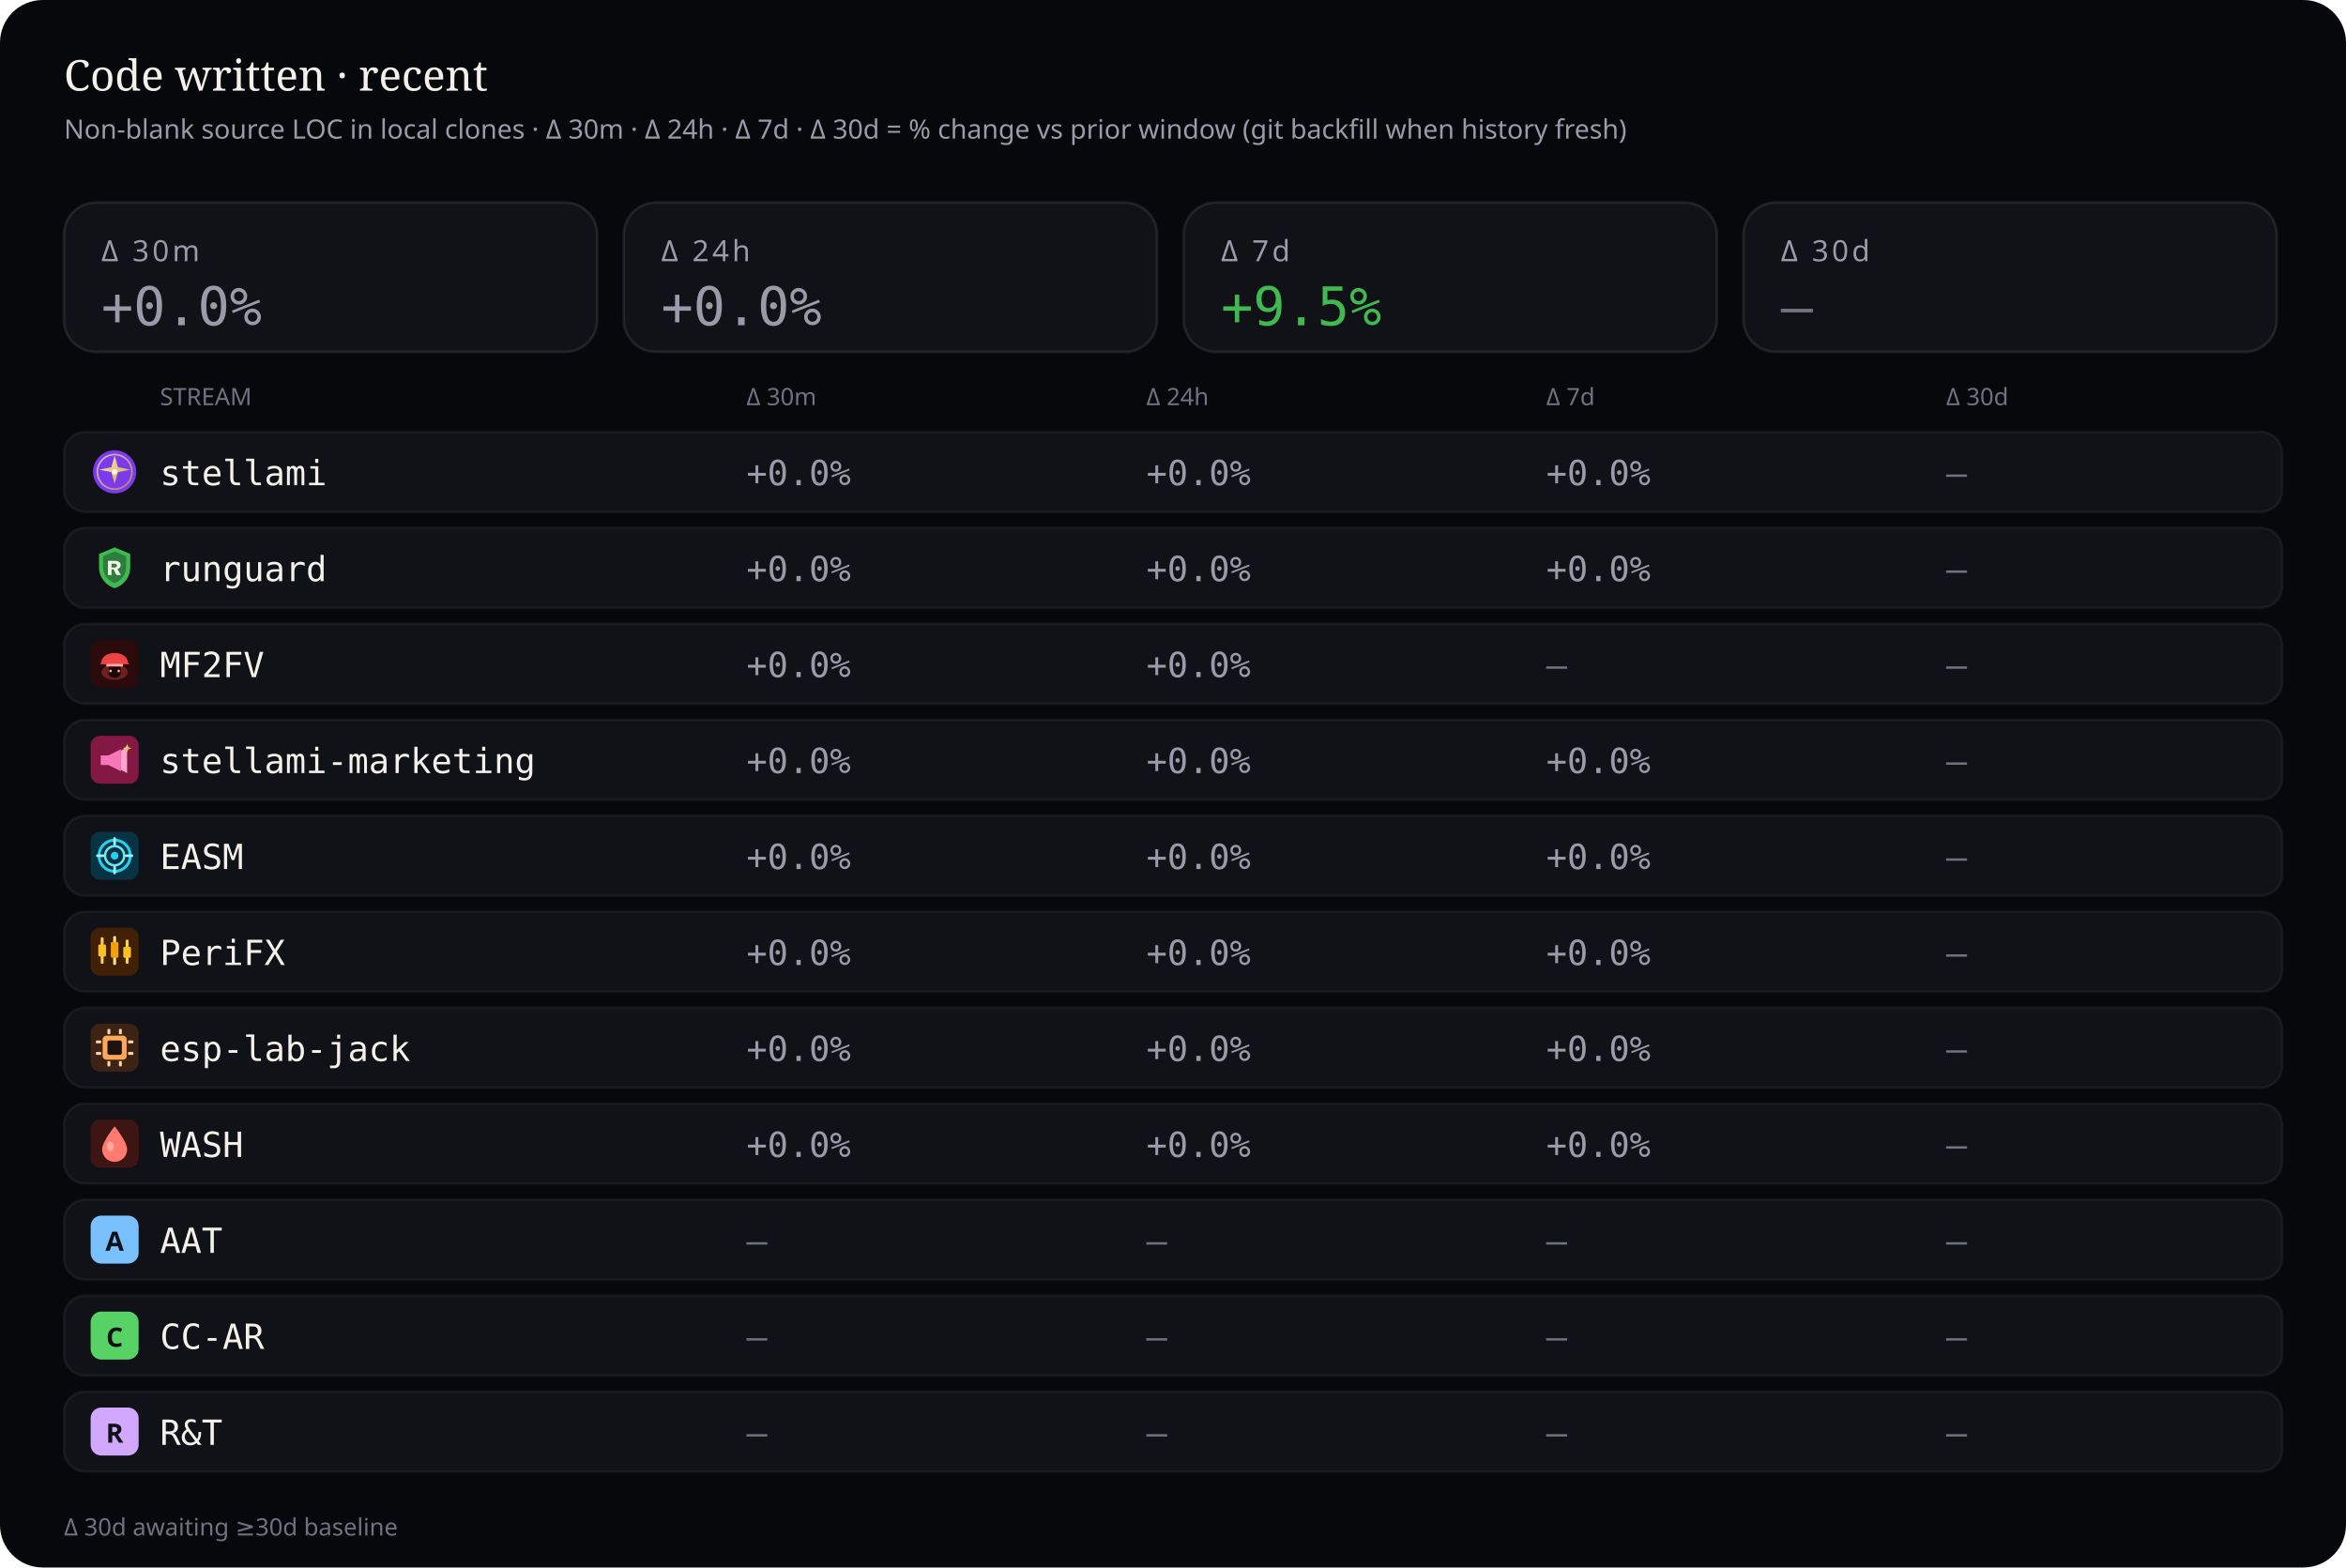
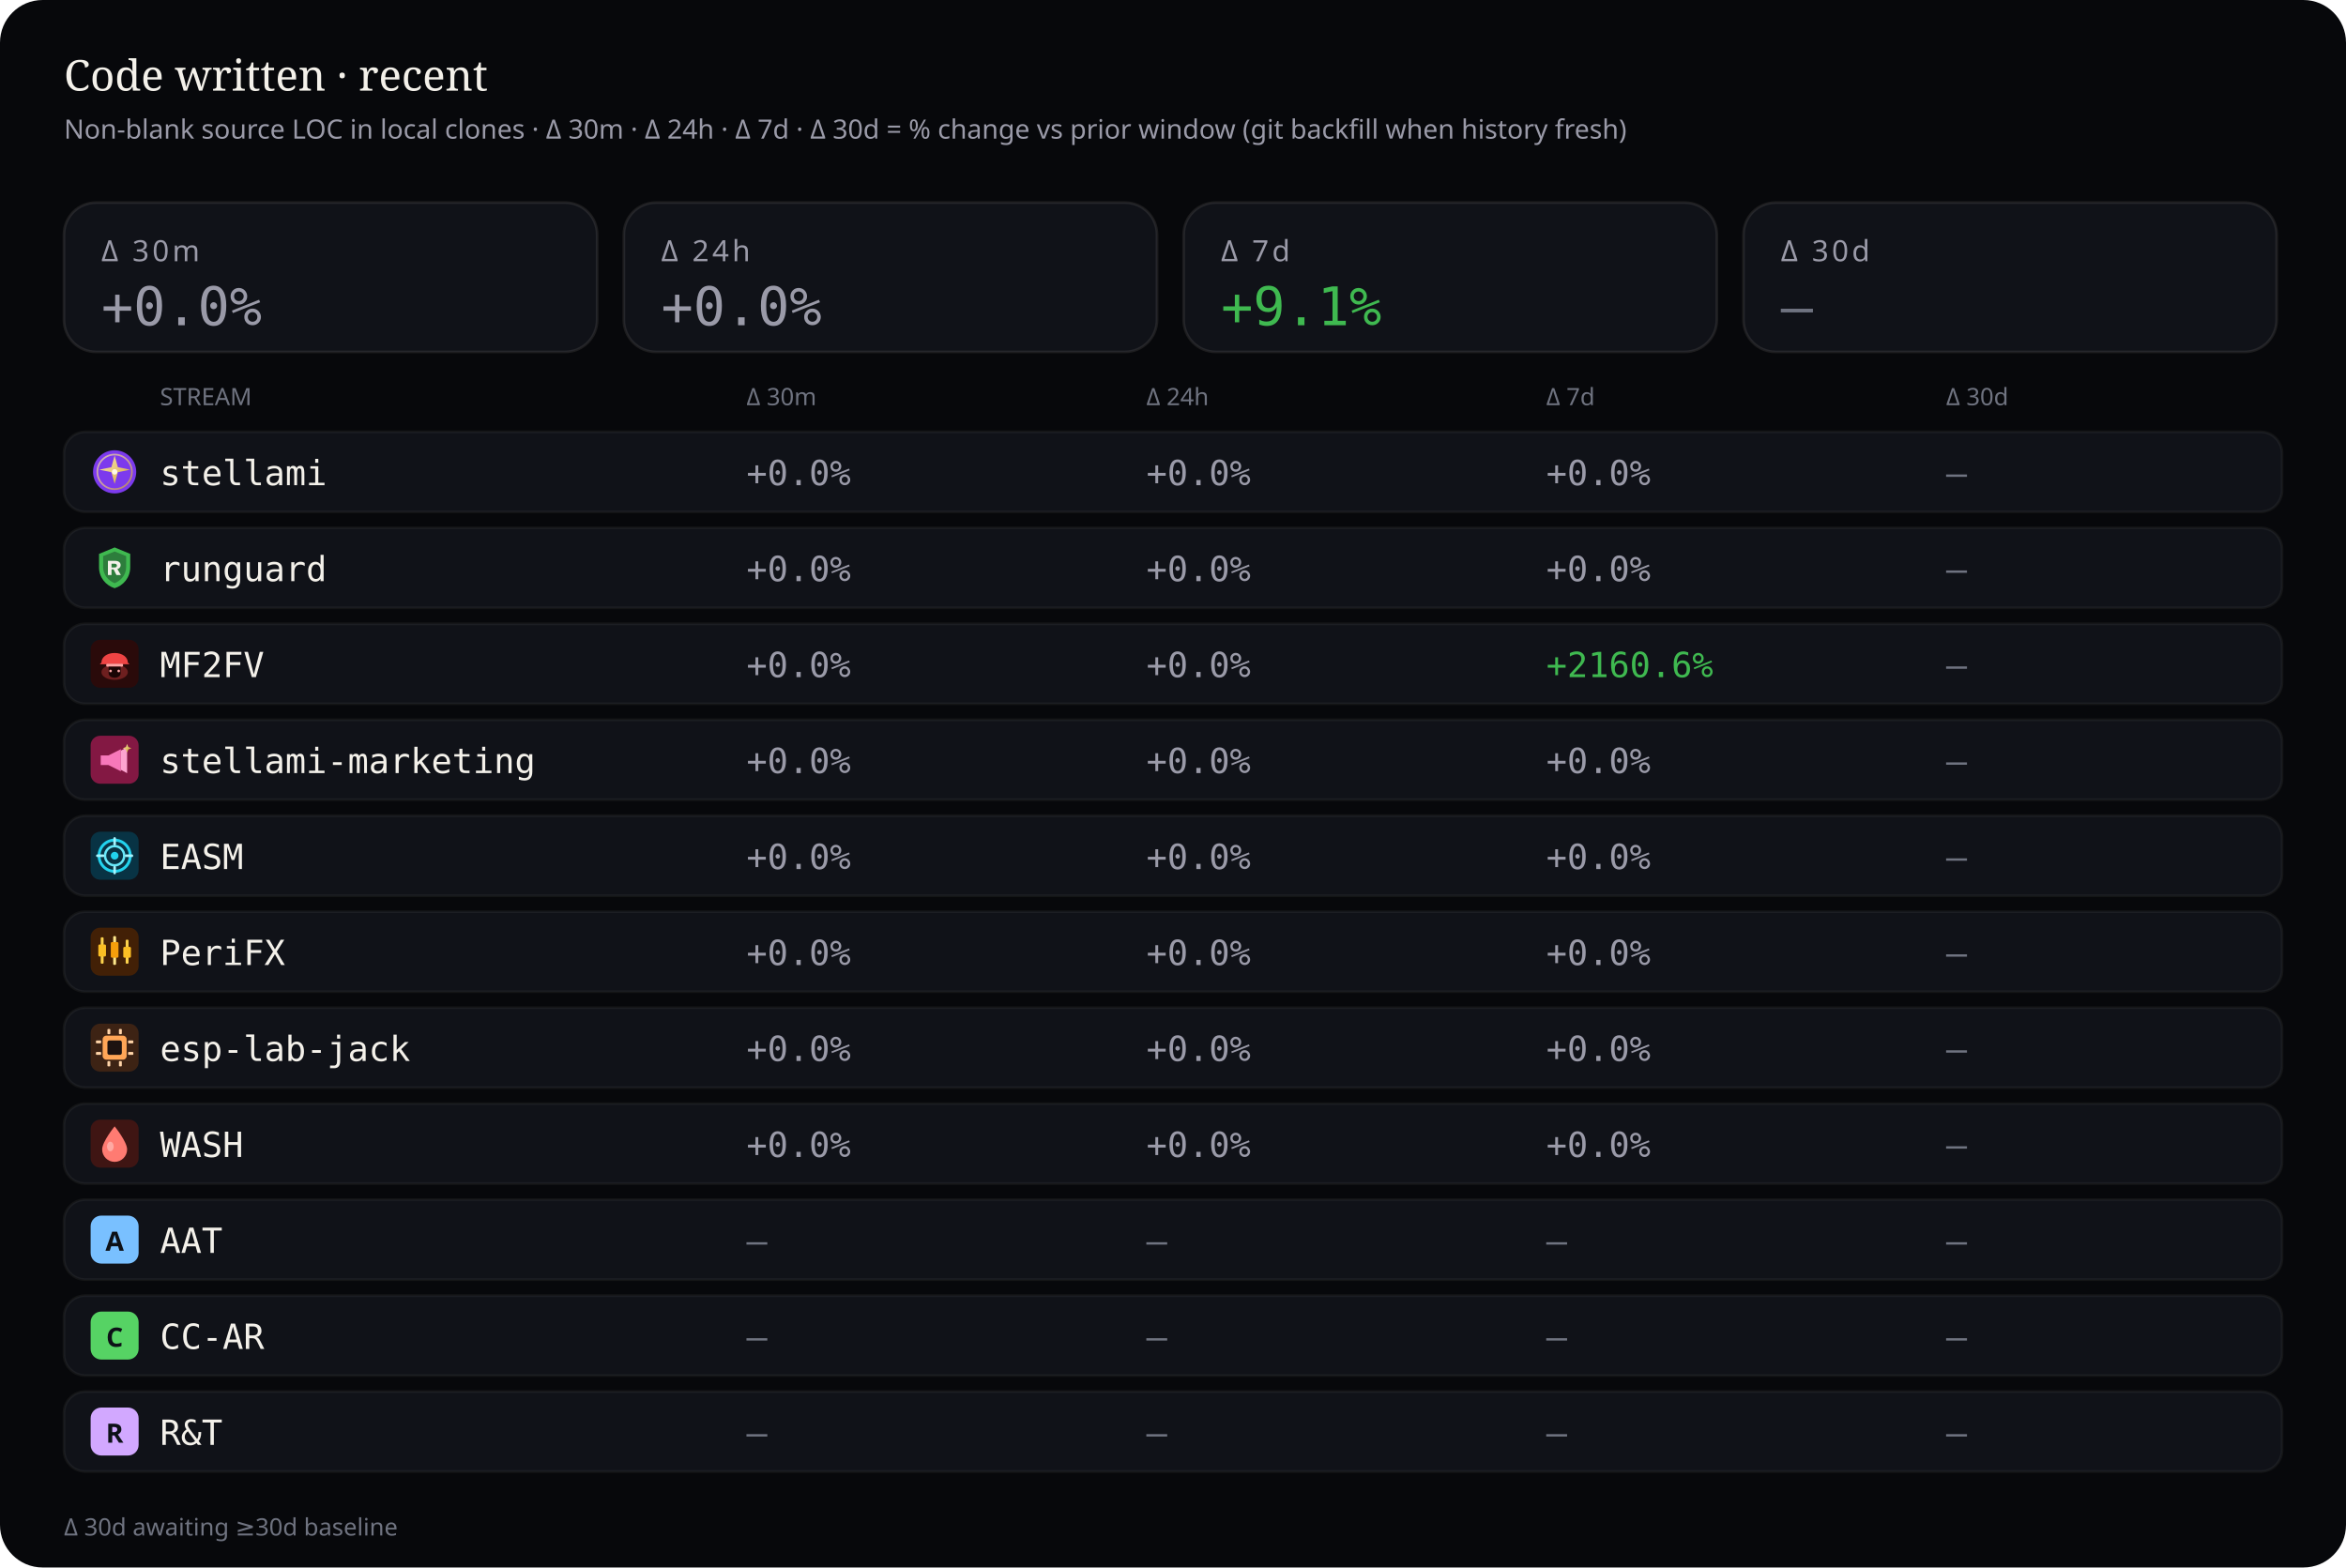
<svg xmlns="http://www.w3.org/2000/svg" viewBox="0 0 880 588" width="880" height="588" role="img" aria-label="Source code deltas — 30 minutes, 24 hours, 7 days, and 30 days">
  <rect width="880" height="588" rx="16" fill="#07080b" />
  <text x="24" y="34" fill="#f4f1ea" font-size="16" font-family="ui-serif, Georgia, serif">Code written · recent</text>
  <text x="24" y="52" fill="#9a9aa8" font-size="10" font-family="ui-sans-serif, system-ui, sans-serif">Non-blank source LOC in local clones · Δ 30m · Δ 24h · Δ 7d · Δ 30d = % change vs prior window (git backfill when history fresh)</text>
  <rect x="24" y="76" width="200" height="56" rx="12" fill="#101218" stroke="rgba(232,228,214,0.10)" />
  <text x="38" y="98" fill="#9a9aa8" font-size="11" font-family="ui-sans-serif, system-ui, sans-serif" letter-spacing="1.2">Δ 30m</text>
  <text x="38" y="122" fill="#9a9aa8" font-size="20" font-family="ui-monospace, SFMono-Regular, monospace">+0.0%</text>
  <rect x="234" y="76" width="200" height="56" rx="12" fill="#101218" stroke="rgba(232,228,214,0.10)" />
  <text x="248" y="98" fill="#9a9aa8" font-size="11" font-family="ui-sans-serif, system-ui, sans-serif" letter-spacing="1.2">Δ 24h</text>
  <text x="248" y="122" fill="#9a9aa8" font-size="20" font-family="ui-monospace, SFMono-Regular, monospace">+0.0%</text>
  <rect x="444" y="76" width="200" height="56" rx="12" fill="#101218" stroke="rgba(232,228,214,0.10)" />
  <text x="458" y="98" fill="#9a9aa8" font-size="11" font-family="ui-sans-serif, system-ui, sans-serif" letter-spacing="1.2">Δ 7d</text>
-   <text x="458" y="122" fill="#3fb950" font-size="20" font-family="ui-monospace, SFMono-Regular, monospace">+9.5%</text>
+   <text x="458" y="122" fill="#3fb950" font-size="20" font-family="ui-monospace, SFMono-Regular, monospace">+9.1%</text>
  <rect x="654" y="76" width="200" height="56" rx="12" fill="#101218" stroke="rgba(232,228,214,0.10)" />
  <text x="668" y="98" fill="#9a9aa8" font-size="11" font-family="ui-sans-serif, system-ui, sans-serif" letter-spacing="1.2">Δ 30d</text>
  <text x="668" y="122" fill="#6f7380" font-size="20" font-family="ui-monospace, SFMono-Regular, monospace">—</text>
  <text x="60" y="152" fill="#6f7380" font-size="9" font-family="ui-sans-serif, system-ui, sans-serif">STREAM</text>
  <text x="280" y="152" fill="#6f7380" font-size="9" font-family="ui-sans-serif, system-ui, sans-serif">Δ 30m</text>
  <text x="430" y="152" fill="#6f7380" font-size="9" font-family="ui-sans-serif, system-ui, sans-serif">Δ 24h</text>
  <text x="580" y="152" fill="#6f7380" font-size="9" font-family="ui-sans-serif, system-ui, sans-serif">Δ 7d</text>
  <text x="730" y="152" fill="#6f7380" font-size="9" font-family="ui-sans-serif, system-ui, sans-serif">Δ 30d</text>
  <rect x="24" y="162" width="832" height="30" rx="8" fill="#101218" stroke="rgba(232,228,214,0.06)" />
  <g id="stream_logo_stellami" class="stream_logo" data-stream="stellami" transform="translate(34.0,168.0) scale(0.9)" opacity="1.0">
    <defs>
      <linearGradient id="stream_logo_stellami-stellami-gold" x1="0%" y1="0%" x2="100%" y2="100%">
        <stop offset="0%" stop-color="#f5e6a8" />
        <stop offset="55%" stop-color="#e8c57a" />
        <stop offset="100%" stop-color="#c9a227" />
      </linearGradient>
    </defs>
    <circle cx="10" cy="10" r="9" fill="#7c3aed" />
    <circle cx="10" cy="10" r="7.2" fill="none" stroke="url(#stream_logo_stellami-stellami-gold)" stroke-width="0.7" opacity=".7" />
    <path fill="url(#stream_logo_stellami-stellami-gold)" d="M10 3.2 L11.35 8.05 L16.4 9.1 L11.35 10.15 L10 15 L8.65 10.15 L3.6 9.1 L8.65 8.05 Z" />
    <circle cx="10" cy="10" r="1.15" fill="#fff8e8" />
  </g>
  <use class="stream_logo" data-stream="stellami" href="#stream_logo_stellami" x="34.0" y="168.0" width="18" height="18" opacity="0" />
  <text x="60" y="182" fill="#f4f1ea" font-size="13" font-family="ui-monospace, SFMono-Regular, monospace">stellami</text>
  <text x="280" y="182" fill="#9a9aa8" font-size="13" font-family="ui-monospace, SFMono-Regular, monospace">+0.0%</text>
  <text x="430" y="182" fill="#9a9aa8" font-size="13" font-family="ui-monospace, SFMono-Regular, monospace">+0.0%</text>
  <text x="580" y="182" fill="#9a9aa8" font-size="13" font-family="ui-monospace, SFMono-Regular, monospace">+0.0%</text>
  <text x="730" y="182" fill="#6f7380" font-size="13" font-family="ui-monospace, SFMono-Regular, monospace">—</text>
  <rect x="24" y="198" width="832" height="30" rx="8" fill="#101218" stroke="rgba(232,228,214,0.06)" />
  <g id="stream_logo_runguard" class="stream_logo" data-stream="runguard" transform="translate(34.0,204.0) scale(0.9)" opacity="1.0">
    <path fill="#3fb950" d="M10 1.5 L16.5 4.2 V9.8 C16.5 14.1 13.6 17.4 10 18.5 C6.4 17.4 3.5 14.1 3.5 9.8 V4.2 Z" />
    <path fill="#0d1117" fill-opacity=".35" d="M10 3.2 L14.8 5.1 V9.7 C14.8 12.9 12.6 15.4 10 16.4 C7.4 15.4 5.2 12.9 5.2 9.7 V5.1 Z" />
    <path fill="#f4f1ea" d="M7.2 7.1h3.1c1.35 0 2.2.7 2.2 1.75 0 .85-.5 1.45-1.35 1.65L12.6 13h-1.85l-1.2-2.35H8.7V13H7.2V7.1zm1.5 1.2v1.55h1.35c.55 0 .9-.28.9-.75s-.35-.8-.9-.8H8.7z" />
  </g>
  <use class="stream_logo" data-stream="runguard" href="#stream_logo_runguard" x="34.0" y="204.0" width="18" height="18" opacity="0" />
  <text x="60" y="218" fill="#f4f1ea" font-size="13" font-family="ui-monospace, SFMono-Regular, monospace">runguard</text>
  <text x="280" y="218" fill="#9a9aa8" font-size="13" font-family="ui-monospace, SFMono-Regular, monospace">+0.0%</text>
  <text x="430" y="218" fill="#9a9aa8" font-size="13" font-family="ui-monospace, SFMono-Regular, monospace">+0.0%</text>
  <text x="580" y="218" fill="#9a9aa8" font-size="13" font-family="ui-monospace, SFMono-Regular, monospace">+0.0%</text>
  <text x="730" y="218" fill="#6f7380" font-size="13" font-family="ui-monospace, SFMono-Regular, monospace">—</text>
  <rect x="24" y="234" width="832" height="30" rx="8" fill="#101218" stroke="rgba(232,228,214,0.06)" />
  <g id="stream_logo_mf2fv" class="stream_logo" data-stream="mf2fv" transform="translate(34.0,240.0) scale(0.9)" opacity="1.0">
    <rect width="20" height="20" rx="4" fill="#2a0a0a" />
    <ellipse cx="10" cy="13.5" rx="5.5" ry="3.2" fill="#ef4444" opacity=".35" />
    <path fill="#ef4444" d="M4.5 9.5 C4.5 7.2 6.8 5.5 10 5.5 S15.5 7.2 15.5 9.5 L16.2 10.2 H3.8 Z" />
    <rect x="6.5" y="10" width="7" height="1.2" rx="0.4" fill="#fca5a5" />
    <path fill="#1a0505" d="M7.5 11.2 h5 v2.8 c0 1-1.1 1.8-2.5 1.8 s-2.5-.8-2.5-1.8 v-2.8z" />
    <circle cx="8.3" cy="13" r="0.55" fill="#fca5a5" />
    <circle cx="11.7" cy="13" r="0.55" fill="#fca5a5" />
  </g>
  <use class="stream_logo" data-stream="mf2fv" href="#stream_logo_mf2fv" x="34.0" y="240.0" width="18" height="18" opacity="0" />
  <text x="60" y="254" fill="#f4f1ea" font-size="13" font-family="ui-monospace, SFMono-Regular, monospace">MF2FV</text>
  <text x="280" y="254" fill="#9a9aa8" font-size="13" font-family="ui-monospace, SFMono-Regular, monospace">+0.0%</text>
  <text x="430" y="254" fill="#9a9aa8" font-size="13" font-family="ui-monospace, SFMono-Regular, monospace">+0.0%</text>
-   <text x="580" y="254" fill="#6f7380" font-size="13" font-family="ui-monospace, SFMono-Regular, monospace">—</text>
+   <text x="580" y="254" fill="#3fb950" font-size="13" font-family="ui-monospace, SFMono-Regular, monospace">+2160.6%</text>
  <text x="730" y="254" fill="#6f7380" font-size="13" font-family="ui-monospace, SFMono-Regular, monospace">—</text>
  <rect x="24" y="270" width="832" height="30" rx="8" fill="#101218" stroke="rgba(232,228,214,0.06)" />
  <g id="stream_logo_stellami-marketing" class="stream_logo" data-stream="stellami-marketing" transform="translate(34.0,276.0) scale(0.9)" opacity="1.0">
    <defs>
      <linearGradient id="stream_logo_stellami-marketing-smkt-gold" x1="0%" y1="0%" x2="100%" y2="100%">
        <stop offset="0%" stop-color="#f5e6a8" />
        <stop offset="100%" stop-color="#c9a227" />
      </linearGradient>
    </defs>
    <rect width="20" height="20" rx="4" fill="#831843" />
    <path fill="#f778ba" d="M4.2 8.2h3.2l5.2-2.6v9.2l-5.2-2.6H4.2z" />
    <path fill="#fda4d0" d="M12.6 6.2l2.6-1.4v10.8l-2.6-1.4z" />
    <path fill="url(#stream_logo_stellami-marketing-smkt-gold)" d="M15.2 3.4 L15.7 4.7 L17 5.2 L15.7 5.7 L15.2 7 L14.7 5.7 L13.4 5.2 L14.7 4.7 Z" />
  </g>
  <use class="stream_logo" data-stream="stellami-marketing" href="#stream_logo_stellami-marketing" x="34.0" y="276.0" width="18" height="18" opacity="0" />
  <text x="60" y="290" fill="#f4f1ea" font-size="13" font-family="ui-monospace, SFMono-Regular, monospace">stellami-marketing</text>
  <text x="280" y="290" fill="#9a9aa8" font-size="13" font-family="ui-monospace, SFMono-Regular, monospace">+0.0%</text>
  <text x="430" y="290" fill="#9a9aa8" font-size="13" font-family="ui-monospace, SFMono-Regular, monospace">+0.0%</text>
  <text x="580" y="290" fill="#9a9aa8" font-size="13" font-family="ui-monospace, SFMono-Regular, monospace">+0.0%</text>
  <text x="730" y="290" fill="#6f7380" font-size="13" font-family="ui-monospace, SFMono-Regular, monospace">—</text>
  <rect x="24" y="306" width="832" height="30" rx="8" fill="#101218" stroke="rgba(232,228,214,0.06)" />
  <g id="stream_logo_easm" class="stream_logo" data-stream="easm" transform="translate(34.0,312.0) scale(0.9)" opacity="1.0">
    <rect width="20" height="20" rx="4" fill="#083344" />
    <circle cx="10" cy="10" r="6.5" fill="none" stroke="#22d3ee" stroke-width="1.2" />
    <circle cx="10" cy="10" r="4" fill="none" stroke="#67e8f9" stroke-width="1" />
    <circle cx="10" cy="10" r="1.6" fill="#22d3ee" />
    <path d="M10 2.8 V5.2 M10 14.8 V17.2 M2.8 10 H5.2 M14.8 10 H17.2" stroke="#a5f3fc" stroke-width="1.1" stroke-linecap="round" />
  </g>
  <use class="stream_logo" data-stream="easm" href="#stream_logo_easm" x="34.0" y="312.0" width="18" height="18" opacity="0" />
  <text x="60" y="326" fill="#f4f1ea" font-size="13" font-family="ui-monospace, SFMono-Regular, monospace">EASM</text>
  <text x="280" y="326" fill="#9a9aa8" font-size="13" font-family="ui-monospace, SFMono-Regular, monospace">+0.0%</text>
  <text x="430" y="326" fill="#9a9aa8" font-size="13" font-family="ui-monospace, SFMono-Regular, monospace">+0.0%</text>
  <text x="580" y="326" fill="#9a9aa8" font-size="13" font-family="ui-monospace, SFMono-Regular, monospace">+0.0%</text>
  <text x="730" y="326" fill="#6f7380" font-size="13" font-family="ui-monospace, SFMono-Regular, monospace">—</text>
  <rect x="24" y="342" width="832" height="30" rx="8" fill="#101218" stroke="rgba(232,228,214,0.06)" />
  <g id="stream_logo_peri" class="stream_logo" data-stream="peri" transform="translate(34.0,348.0) scale(0.9)" opacity="1.0">
    <rect width="20" height="20" rx="4" fill="#422006" />
    <rect x="4.2" y="4" width="1.2" height="11" rx="0.4" fill="#fcd34d" />
    <rect x="3.2" y="7" width="3.2" height="5" rx="0.5" fill="#fbbf24" />
    <rect x="9.4" y="3.5" width="1.2" height="12" rx="0.4" fill="#fde68a" />
    <rect x="8.4" y="6" width="3.2" height="6.5" rx="0.5" fill="#f59e0b" />
    <rect x="14.6" y="5" width="1.2" height="10" rx="0.4" fill="#fcd34d" />
    <rect x="13.6" y="8" width="3.2" height="4.5" rx="0.5" fill="#fbbf24" />
  </g>
  <use class="stream_logo" data-stream="peri" href="#stream_logo_peri" x="34.0" y="348.0" width="18" height="18" opacity="0" />
  <text x="60" y="362" fill="#f4f1ea" font-size="13" font-family="ui-monospace, SFMono-Regular, monospace">PeriFX</text>
  <text x="280" y="362" fill="#9a9aa8" font-size="13" font-family="ui-monospace, SFMono-Regular, monospace">+0.0%</text>
  <text x="430" y="362" fill="#9a9aa8" font-size="13" font-family="ui-monospace, SFMono-Regular, monospace">+0.0%</text>
  <text x="580" y="362" fill="#9a9aa8" font-size="13" font-family="ui-monospace, SFMono-Regular, monospace">+0.0%</text>
  <text x="730" y="362" fill="#6f7380" font-size="13" font-family="ui-monospace, SFMono-Regular, monospace">—</text>
  <rect x="24" y="378" width="832" height="30" rx="8" fill="#101218" stroke="rgba(232,228,214,0.06)" />
  <g id="stream_logo_esp-lab-jack" class="stream_logo" data-stream="esp-lab-jack" transform="translate(34.0,384.0) scale(0.9)" opacity="1.0">
    <rect width="20" height="20" rx="4" fill="#3d2314" />
    <rect x="5" y="5" width="10" height="10" rx="1.5" fill="#ffa657" />
    <rect x="7" y="7" width="6" height="6" rx="0.8" fill="#1c1210" />
    <rect x="2.2" y="7" width="2.2" height="1.2" rx="0.3" fill="#ffd4a8" />
    <rect x="2.2" y="11.8" width="2.2" height="1.2" rx="0.3" fill="#ffd4a8" />
    <rect x="15.6" y="7" width="2.2" height="1.2" rx="0.3" fill="#ffd4a8" />
    <rect x="15.6" y="11.8" width="2.2" height="1.2" rx="0.3" fill="#ffd4a8" />
    <rect x="7" y="2.2" width="1.2" height="2.2" rx="0.3" fill="#ffd4a8" />
    <rect x="11.8" y="2.2" width="1.2" height="2.2" rx="0.3" fill="#ffd4a8" />
    <rect x="7" y="15.6" width="1.2" height="2.2" rx="0.3" fill="#ffd4a8" />
    <rect x="11.8" y="15.6" width="1.2" height="2.2" rx="0.3" fill="#ffd4a8" />
  </g>
  <use class="stream_logo" data-stream="esp-lab-jack" href="#stream_logo_esp-lab-jack" x="34.0" y="384.0" width="18" height="18" opacity="0" />
  <text x="60" y="398" fill="#f4f1ea" font-size="13" font-family="ui-monospace, SFMono-Regular, monospace">esp-lab-jack</text>
  <text x="280" y="398" fill="#9a9aa8" font-size="13" font-family="ui-monospace, SFMono-Regular, monospace">+0.0%</text>
  <text x="430" y="398" fill="#9a9aa8" font-size="13" font-family="ui-monospace, SFMono-Regular, monospace">+0.0%</text>
  <text x="580" y="398" fill="#9a9aa8" font-size="13" font-family="ui-monospace, SFMono-Regular, monospace">+0.0%</text>
  <text x="730" y="398" fill="#6f7380" font-size="13" font-family="ui-monospace, SFMono-Regular, monospace">—</text>
  <rect x="24" y="414" width="832" height="30" rx="8" fill="#101218" stroke="rgba(232,228,214,0.06)" />
  <g id="stream_logo_wash" class="stream_logo" data-stream="wash" transform="translate(34.0,420.0) scale(0.9)" opacity="1.0">
    <rect width="20" height="20" rx="4" fill="#3f1513" />
    <path fill="#ff7b72" d="M10 2.8 C10 2.8 15.2 9.2 15.2 12.4 A5.2 5.2 0 0 1 4.8 12.4 C4.8 9.2 10 2.8 10 2.8 Z" />
    <ellipse cx="8.2" cy="11.2" rx="1.4" ry="2" fill="#ffd0cc" opacity=".55" />
  </g>
  <use class="stream_logo" data-stream="wash" href="#stream_logo_wash" x="34.0" y="420.0" width="18" height="18" opacity="0" />
  <text x="60" y="434" fill="#f4f1ea" font-size="13" font-family="ui-monospace, SFMono-Regular, monospace">WASH</text>
  <text x="280" y="434" fill="#9a9aa8" font-size="13" font-family="ui-monospace, SFMono-Regular, monospace">+0.0%</text>
  <text x="430" y="434" fill="#9a9aa8" font-size="13" font-family="ui-monospace, SFMono-Regular, monospace">+0.0%</text>
  <text x="580" y="434" fill="#9a9aa8" font-size="13" font-family="ui-monospace, SFMono-Regular, monospace">+0.0%</text>
  <text x="730" y="434" fill="#6f7380" font-size="13" font-family="ui-monospace, SFMono-Regular, monospace">—</text>
  <rect x="24" y="450" width="832" height="30" rx="8" fill="#101218" stroke="rgba(232,228,214,0.06)" />
  <g id="stream_logo_aat" class="stream_logo" data-stream="aat" opacity="1.0">
    <rect x="34.0" y="456.0" width="18" height="18" rx="4" fill="#79c0ff" />
    <text x="43.0" y="469.2" text-anchor="middle" fill="#0d1117" font-size="10" font-family="ui-sans-serif, system-ui, sans-serif" font-weight="700">A</text>
  </g>
  <text x="60" y="470" fill="#f4f1ea" font-size="13" font-family="ui-monospace, SFMono-Regular, monospace">AAT</text>
  <text x="280" y="470" fill="#6f7380" font-size="13" font-family="ui-monospace, SFMono-Regular, monospace">—</text>
  <text x="430" y="470" fill="#6f7380" font-size="13" font-family="ui-monospace, SFMono-Regular, monospace">—</text>
  <text x="580" y="470" fill="#6f7380" font-size="13" font-family="ui-monospace, SFMono-Regular, monospace">—</text>
  <text x="730" y="470" fill="#6f7380" font-size="13" font-family="ui-monospace, SFMono-Regular, monospace">—</text>
  <rect x="24" y="486" width="832" height="30" rx="8" fill="#101218" stroke="rgba(232,228,214,0.06)" />
  <g id="stream_logo_cc-ar" class="stream_logo" data-stream="cc-ar" opacity="1.0">
    <rect x="34.0" y="492.0" width="18" height="18" rx="4" fill="#56d364" />
    <text x="43.0" y="505.2" text-anchor="middle" fill="#0d1117" font-size="10" font-family="ui-sans-serif, system-ui, sans-serif" font-weight="700">C</text>
  </g>
  <text x="60" y="506" fill="#f4f1ea" font-size="13" font-family="ui-monospace, SFMono-Regular, monospace">CC-AR</text>
  <text x="280" y="506" fill="#6f7380" font-size="13" font-family="ui-monospace, SFMono-Regular, monospace">—</text>
  <text x="430" y="506" fill="#6f7380" font-size="13" font-family="ui-monospace, SFMono-Regular, monospace">—</text>
  <text x="580" y="506" fill="#6f7380" font-size="13" font-family="ui-monospace, SFMono-Regular, monospace">—</text>
  <text x="730" y="506" fill="#6f7380" font-size="13" font-family="ui-monospace, SFMono-Regular, monospace">—</text>
  <rect x="24" y="522" width="832" height="30" rx="8" fill="#101218" stroke="rgba(232,228,214,0.06)" />
  <g id="stream_logo_rt" class="stream_logo" data-stream="rt" opacity="1.0">
    <rect x="34.0" y="528.0" width="18" height="18" rx="4" fill="#d2a8ff" />
    <text x="43.0" y="541.2" text-anchor="middle" fill="#0d1117" font-size="10" font-family="ui-sans-serif, system-ui, sans-serif" font-weight="700">R</text>
  </g>
  <text x="60" y="542" fill="#f4f1ea" font-size="13" font-family="ui-monospace, SFMono-Regular, monospace">R&amp;T</text>
  <text x="280" y="542" fill="#6f7380" font-size="13" font-family="ui-monospace, SFMono-Regular, monospace">—</text>
  <text x="430" y="542" fill="#6f7380" font-size="13" font-family="ui-monospace, SFMono-Regular, monospace">—</text>
  <text x="580" y="542" fill="#6f7380" font-size="13" font-family="ui-monospace, SFMono-Regular, monospace">—</text>
  <text x="730" y="542" fill="#6f7380" font-size="13" font-family="ui-monospace, SFMono-Regular, monospace">—</text>
  <text x="24" y="576" fill="#6f7380" font-size="9" font-family="ui-sans-serif, system-ui, sans-serif">Δ 30d awaiting ≥30d baseline</text>
</svg>
